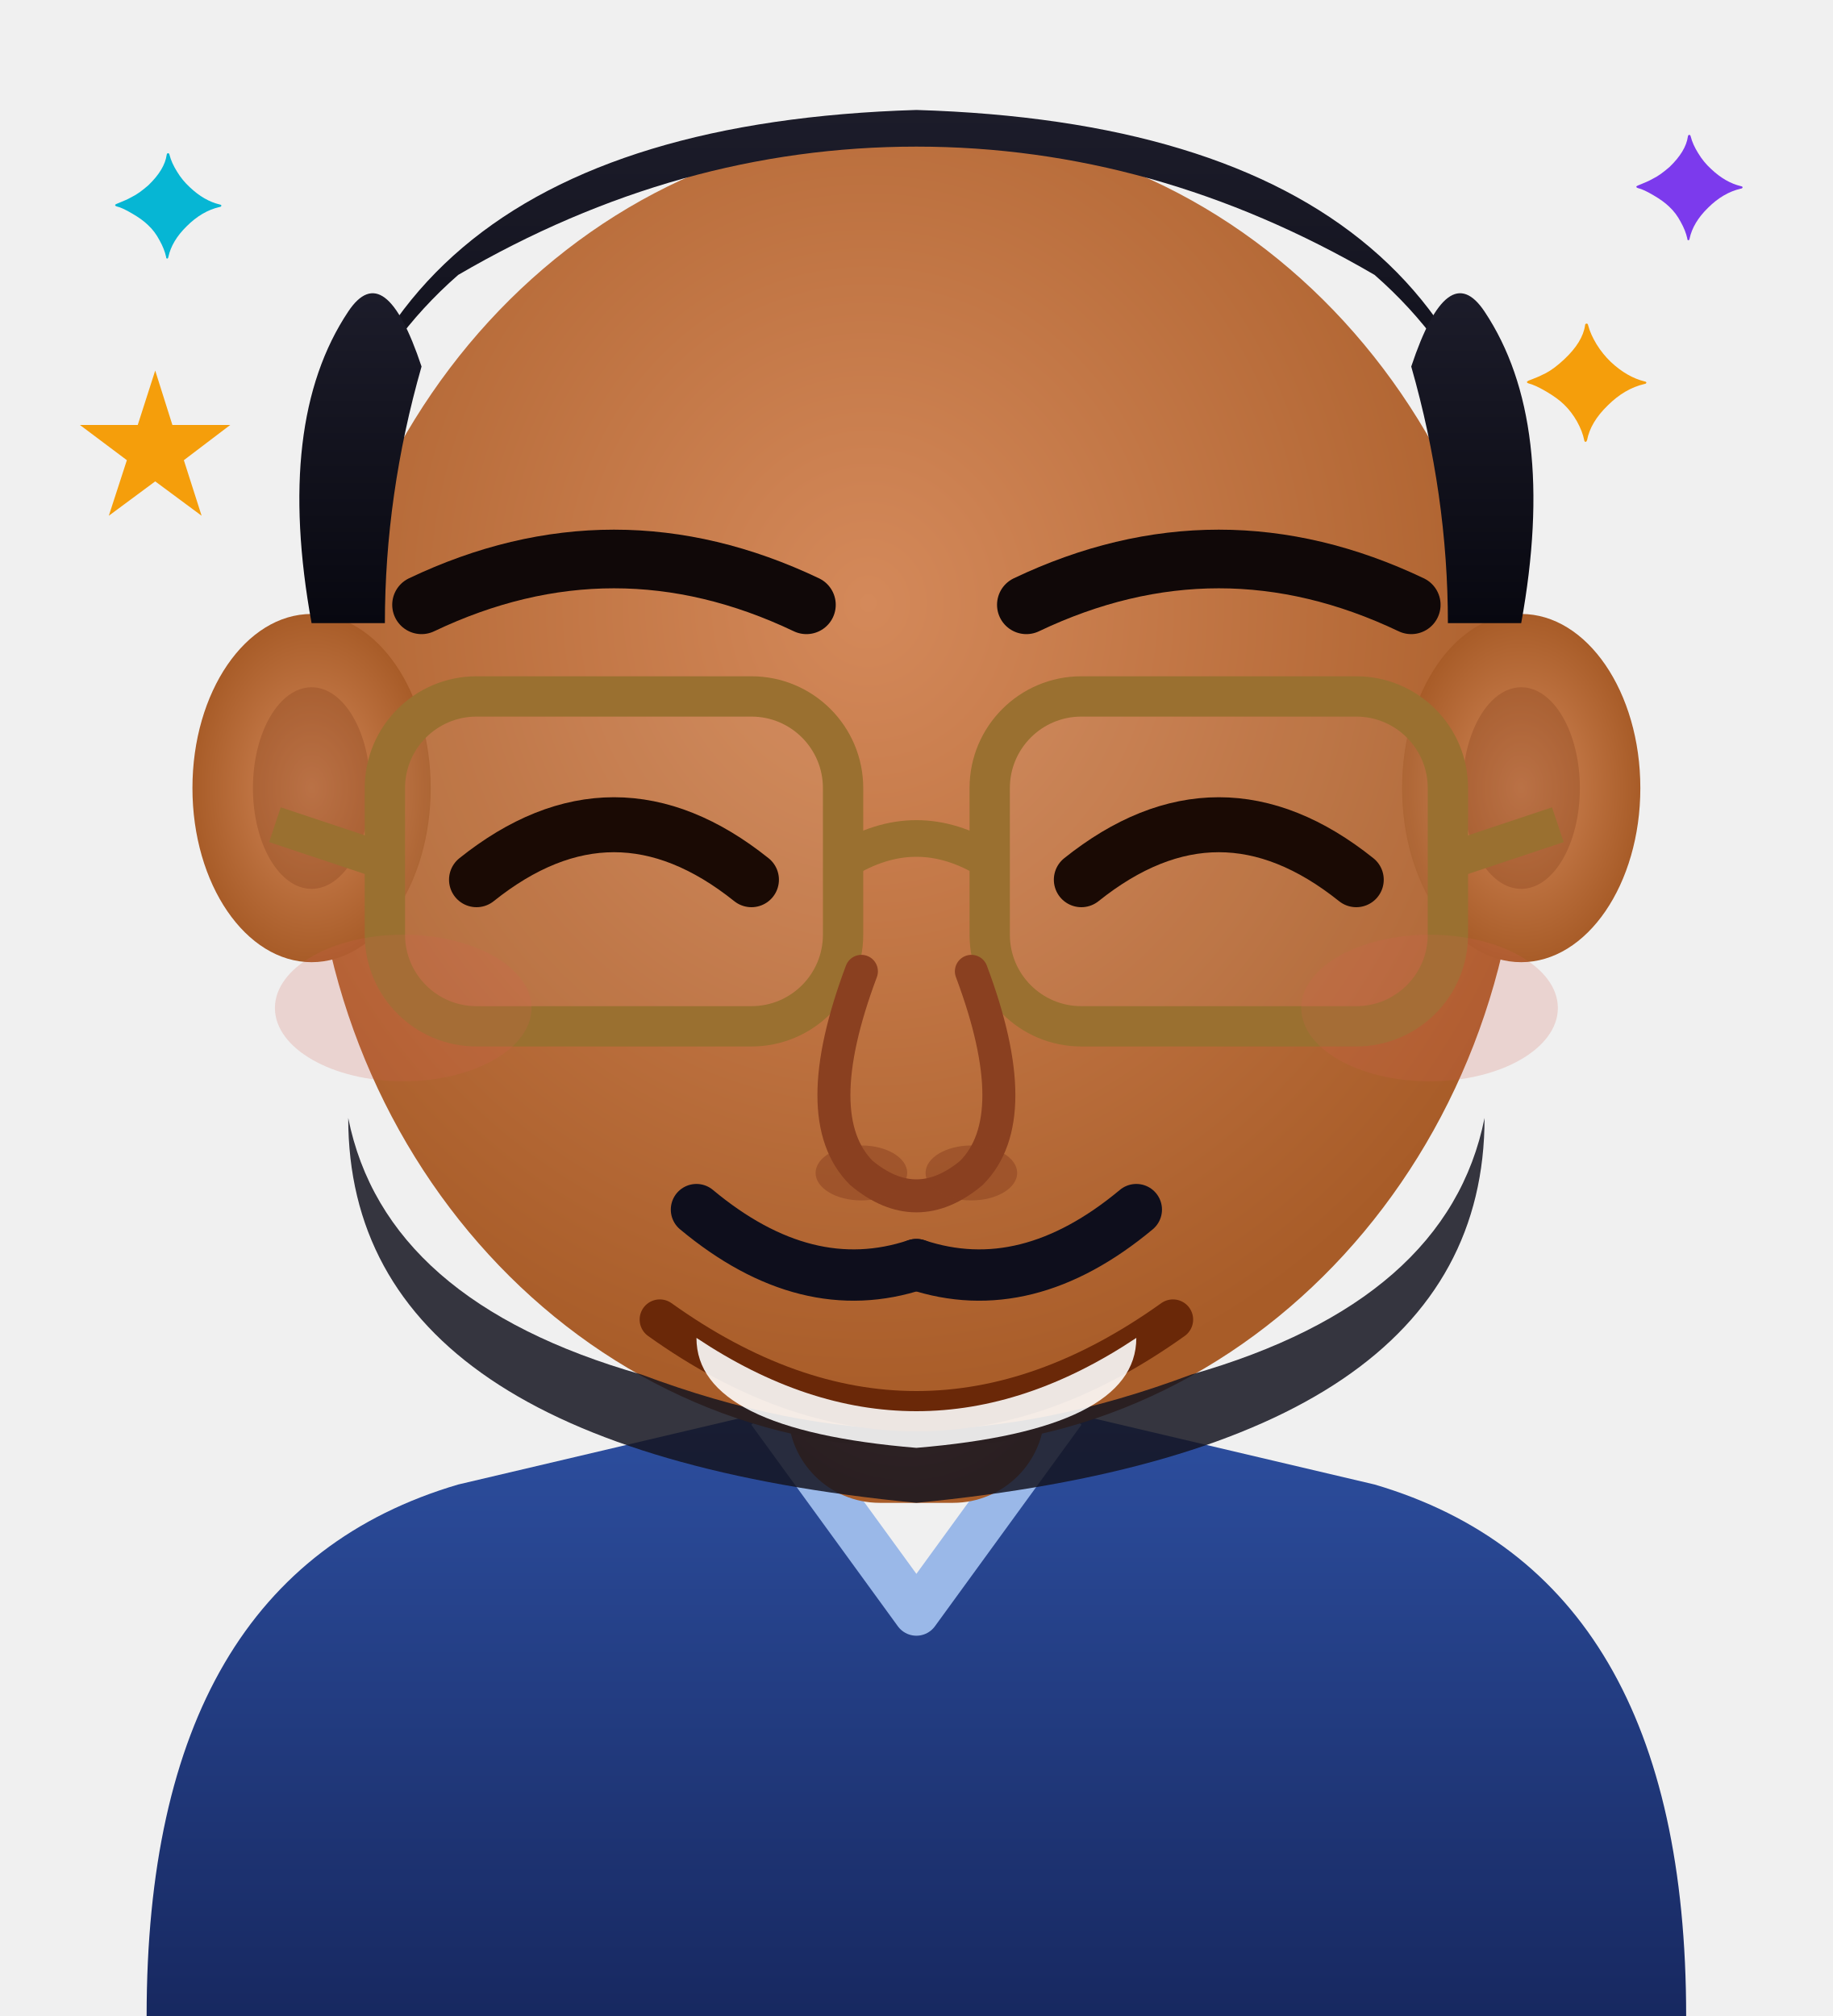
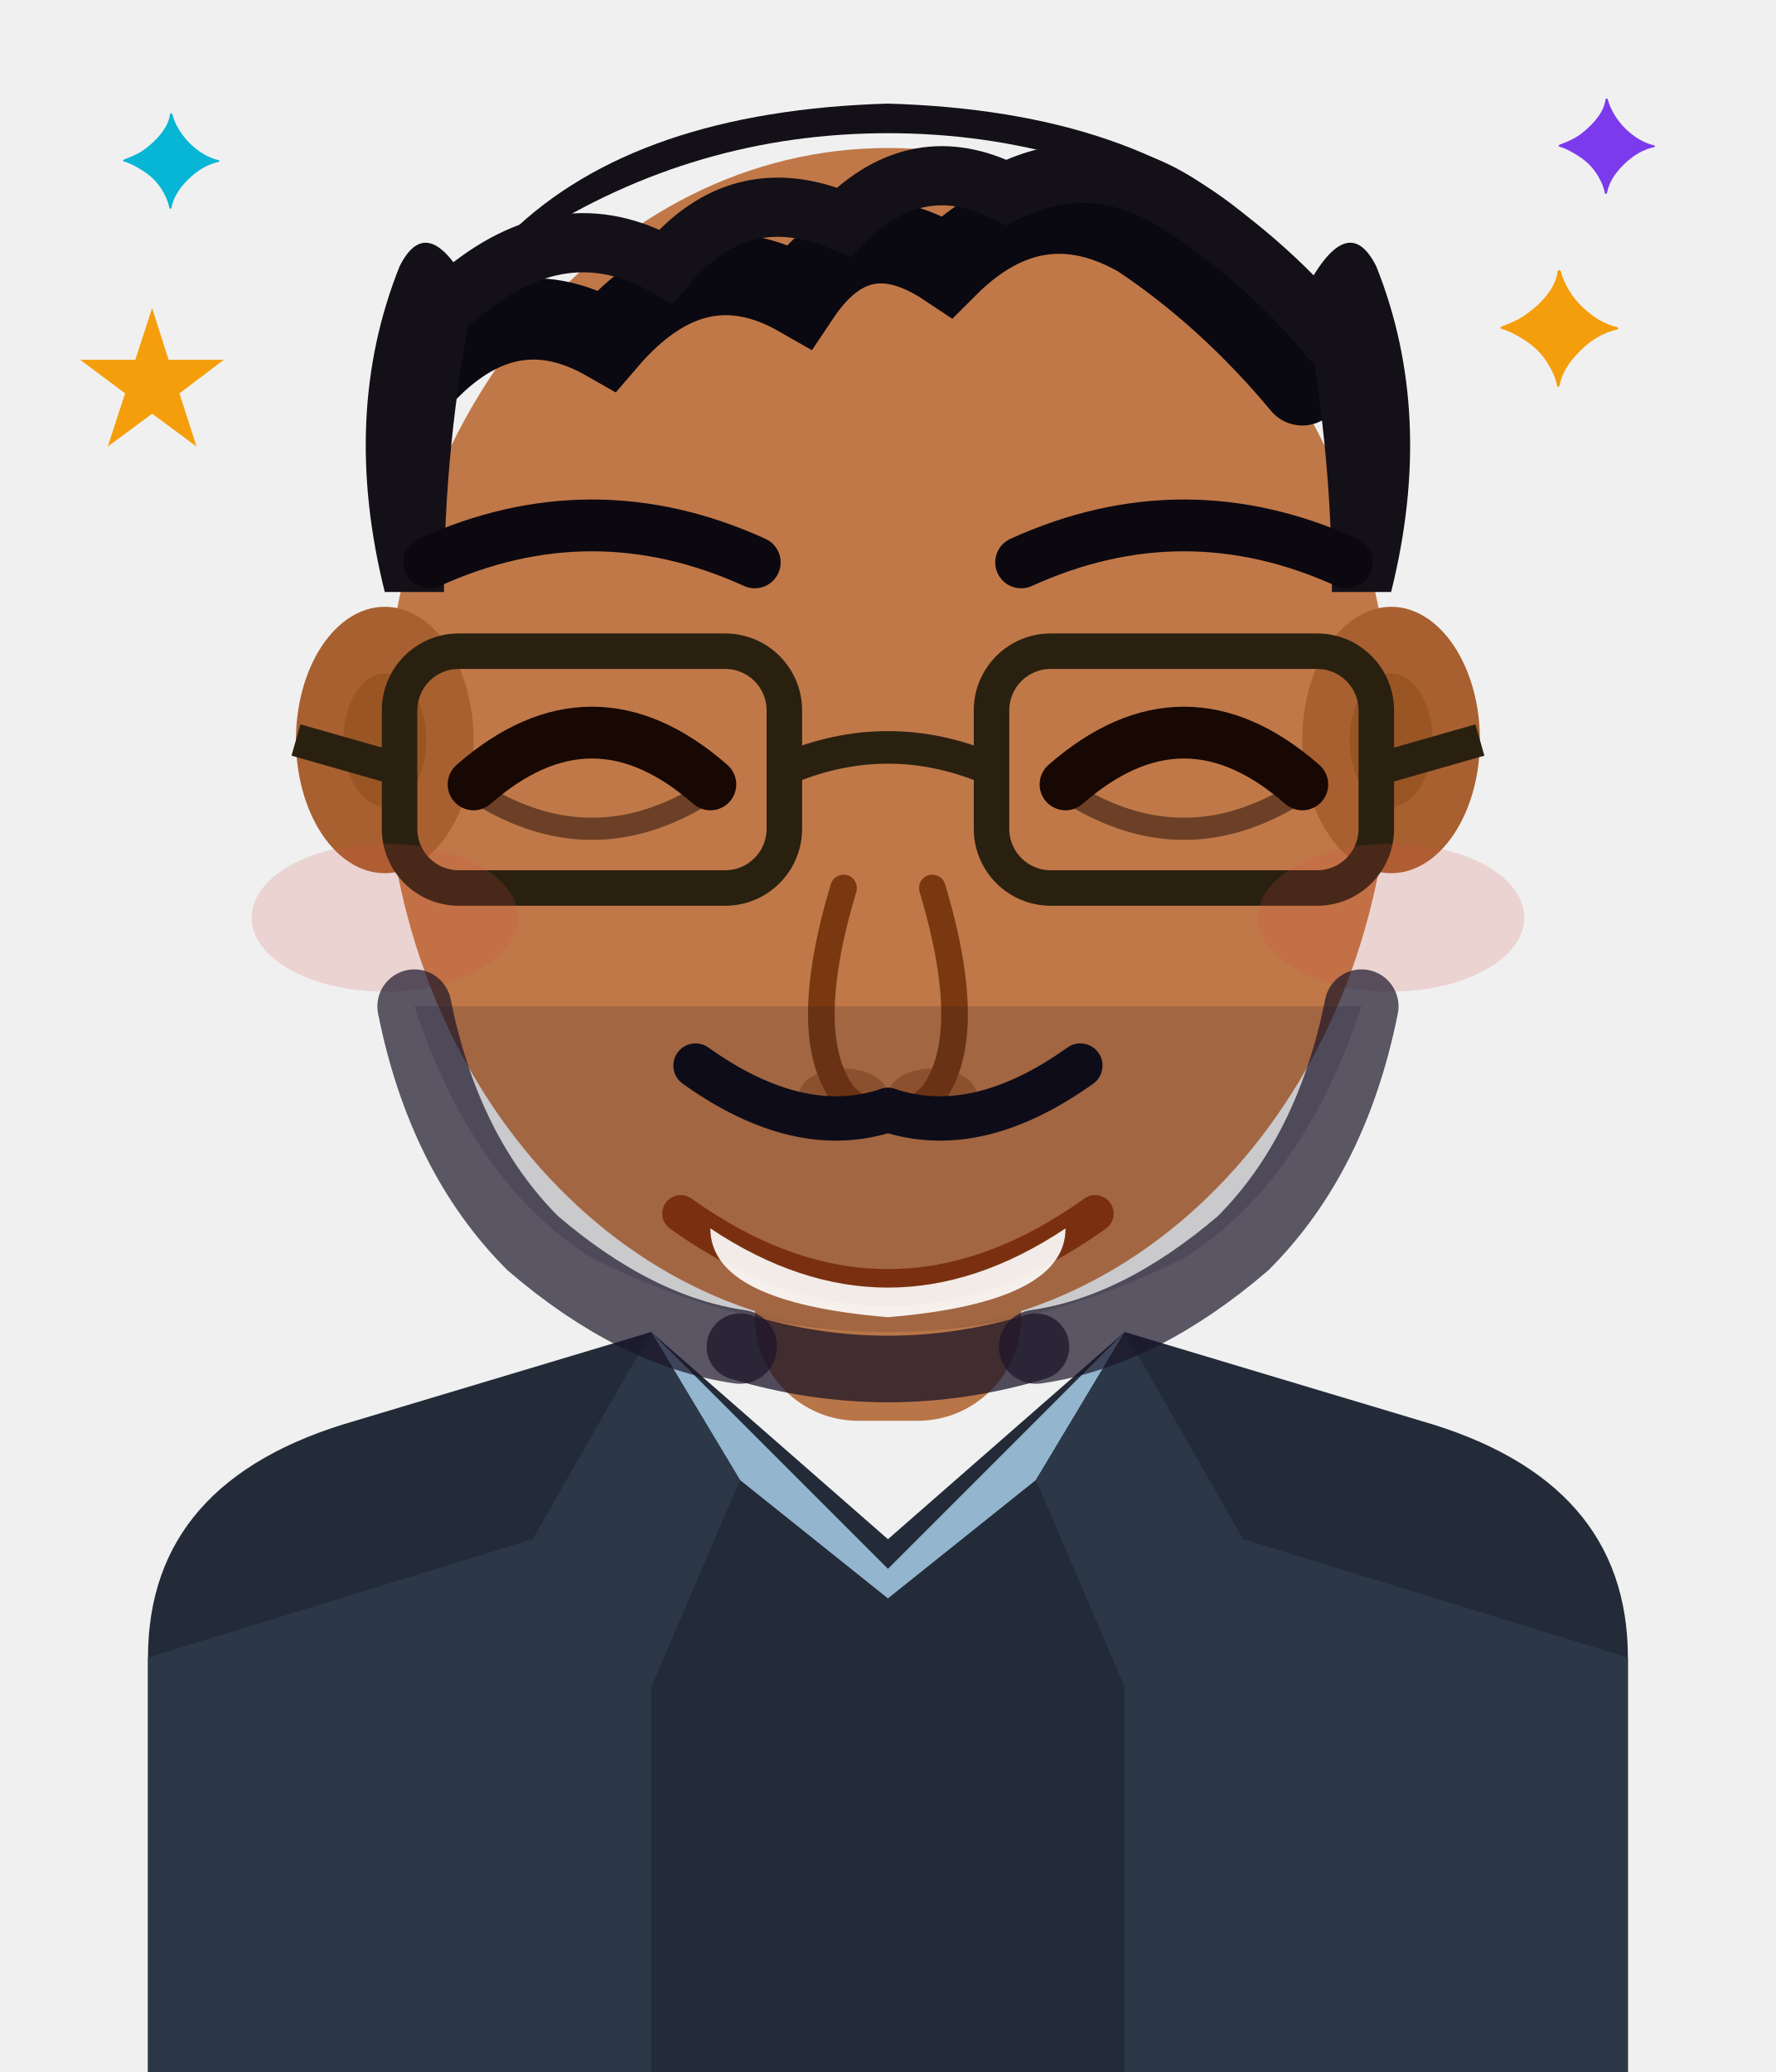
- <svg xmlns="http://www.w3.org/2000/svg" viewBox="0 0 100 110" width="100" height="110">
+ <svg xmlns="http://www.w3.org/2000/svg" viewBox="0 0 120 140" width="120" height="140">
  <defs>
    <style>
-       .face-h { animation: bounce 0.65s ease-in-out infinite alternate; transform-origin: 50px 55px; }
-       .sp1 { animation: sparkPop 1.3s ease-in-out infinite; }
-       .sp2 { animation: sparkPop 1.3s ease-in-out 0.44s infinite; }
-       .sp3 { animation: sparkPop 1.3s ease-in-out 0.88s infinite; }
-       @keyframes bounce {
-         0%   { transform: translateY(0) rotate(-1deg); }
-         100% { transform: translateY(-5px) rotate(1deg); }
-       }
-       @keyframes sparkPop {
-         0%,100% { opacity:1; transform:scale(1); }
-         50%     { opacity:0.15; transform:scale(0.5); }
-       }
+       .av{animation:bounce .7s ease-in-out infinite alternate;}
+       .s1{animation:pop 1.4s ease-in-out infinite;}
+       .s2{animation:pop 1.4s .47s ease-in-out infinite;}
+       .s3{animation:pop 1.4s .94s ease-in-out infinite;}
+       @keyframes bounce{0%{transform:translateY(0) rotate(-1deg);}100%{transform:translateY(-6px) rotate(1deg);}}
+       @keyframes pop{0%,100%{opacity:1;transform:scale(1);}50%{opacity:.1;transform:scale(.5);}}
    </style>
-     <radialGradient id="sk" cx="46%" cy="36%" r="62%">
-       <stop offset="0%" stop-color="#d4895a" />
-       <stop offset="100%" stop-color="#a85c28" />
-     </radialGradient>
-     <radialGradient id="sk2" cx="50%" cy="50%" r="50%">
-       <stop offset="0%" stop-color="#d4895a" />
-       <stop offset="100%" stop-color="#a85c28" />
-     </radialGradient>
-     <linearGradient id="hr" x1="0%" y1="0%" x2="0%" y2="100%">
-       <stop offset="0%" stop-color="#1c1c2a" />
-       <stop offset="100%" stop-color="#080810" />
-     </linearGradient>
-     <linearGradient id="suit" x1="0%" y1="0%" x2="0%" y2="100%">
-       <stop offset="0%" stop-color="#2d4fa0" />
-       <stop offset="100%" stop-color="#172860" />
-     </linearGradient>
  </defs>
-   <text x="4" y="28" font-size="11" class="sp1" fill="#f59e0b">★</text>
-   <text x="83" y="24" font-size="9" class="sp2" fill="#f59e0b">✦</text>
-   <text x="89" y="13" font-size="8" class="sp3" fill="#7c3aed">✦</text>
-   <text x="6" y="14" font-size="8" class="sp2" fill="#06b6d4">✦</text>
-   <g class="face-h">
-     <path d="M8 110 Q8 86 25 81 L42 77 L50 87 L58 77 L75 81 Q92 86 92 110 Z" fill="url(#suit)" />
-     <path d="M42 77 L50 88 L58 77" fill="none" stroke="#9ab8e8" stroke-width="2.5" stroke-linejoin="round" />
-     <rect x="43" y="69" width="14" height="13" rx="5" fill="url(#sk)" />
-     <ellipse cx="50" cy="43" rx="33" ry="36" fill="url(#sk)" />
-     <ellipse cx="17" cy="43" rx="6.5" ry="9.5" fill="url(#sk2)" />
-     <ellipse cx="83" cy="43" rx="6.5" ry="9.5" fill="url(#sk2)" />
-     <ellipse cx="17" cy="43" rx="3.2" ry="5.5" fill="#8a4520" opacity="0.35" />
-     <ellipse cx="83" cy="43" rx="3.2" ry="5.5" fill="#8a4520" opacity="0.35" />
-     <path d="M17 34 Q17 7 50 6 Q83 7 83 34 Q83 22 75 15 Q63 8 50 8 Q37 8 25 15 Q17 22 17 34 Z" fill="url(#hr)" />
-     <path d="M17 34 Q15 23 19 17 Q21 14 23 20 Q21 27 21 34 Z" fill="url(#hr)" />
-     <path d="M83 34 Q85 23 81 17 Q79 14 77 20 Q79 27 79 34 Z" fill="url(#hr)" />
-     <rect x="21" y="38" width="25" height="18" rx="5" fill="white" fill-opacity="0.06" />
-     <rect x="21" y="38" width="25" height="18" rx="5" fill="none" stroke="#9a7030" stroke-width="2.2" />
-     <rect x="54" y="38" width="25" height="18" rx="5" fill="white" fill-opacity="0.06" />
-     <rect x="54" y="38" width="25" height="18" rx="5" fill="none" stroke="#9a7030" stroke-width="2.2" />
-     <path d="M46 47 Q50 44.5 54 47" stroke="#9a7030" stroke-width="2" fill="none" stroke-linecap="round" />
-     <line x1="21" y1="47" x2="15" y2="45" stroke="#9a7030" stroke-width="2" />
-     <line x1="79" y1="47" x2="85" y2="45" stroke="#9a7030" stroke-width="2" />
-     <path d="M26 48 Q33.5 42 41 48" stroke="#1a0a04" stroke-width="3" fill="none" stroke-linecap="round" />
-     <path d="M59 48 Q66.5 42 74 48" stroke="#1a0a04" stroke-width="3" fill="none" stroke-linecap="round" />
-     <ellipse cx="22" cy="55" rx="7" ry="4" fill="#d06050" opacity="0.2" />
-     <ellipse cx="78" cy="55" rx="7" ry="4" fill="#d06050" opacity="0.2" />
-     <path d="M23 33 Q33.5 28 44 33" stroke="#100808" stroke-width="3.2" fill="none" stroke-linecap="round" />
-     <path d="M56 33 Q66.5 28 77 33" stroke="#100808" stroke-width="3.2" fill="none" stroke-linecap="round" />
-     <path d="M47 53 Q44 61 47 64 Q50 66.5 53 64 Q56 61 53 53" stroke="#8a4020" stroke-width="1.8" fill="none" stroke-linecap="round" />
-     <ellipse cx="47" cy="64" rx="2.5" ry="1.5" fill="#8a4020" opacity="0.5" />
-     <ellipse cx="53" cy="64" rx="2.5" ry="1.5" fill="#8a4020" opacity="0.5" />
-     <path d="M19 61 Q19 79 50 82 Q81 79 81 61 Q79 71 65 75 Q57 78 50 78 Q43 78 35 75 Q21 71 19 61 Z" fill="#141420" opacity="0.85" />
-     <path d="M38 66 Q44 71 50 69" stroke="#0e0e1c" stroke-width="2.8" fill="none" stroke-linecap="round" />
-     <path d="M50 69 Q56 71 62 66" stroke="#0e0e1c" stroke-width="2.8" fill="none" stroke-linecap="round" />
-     <path d="M36 72 Q50 82 64 72" stroke="#6a2808" stroke-width="2.2" fill="none" stroke-linecap="round" />
-     <path d="M38 73 Q50 81 62 73 Q62 78 50 79 Q38 78 38 73 Z" fill="white" opacity="0.88" />
+   <text x="5" y="30" font-size="13" class="s1" fill="#f59e0b">★</text>
+   <text x="101" y="26" font-size="11" class="s2" fill="#f59e0b">✦</text>
+   <text x="105" y="13" font-size="9" class="s3" fill="#7c3aed">✦</text>
+   <text x="8" y="14" font-size="9" class="s2" fill="#06b6d4">✦</text>
+   <g class="av">
+     <path d="M10 140 L10 112 Q10 100 24 96 L44 90 L60 104 L76 90 L96 96 Q110 100 110 112 L110 140 Z" fill="#232b38" />
+     <path d="M44 90 L60 106 L76 90 L70 100 L60 108 L50 100 Z" fill="#93b5ce" />
+     <path d="M44 90 L36 104 L10 112 L10 140 L44 140 L44 114 L50 100 Z" fill="#2c3848" />
+     <path d="M76 90 L84 104 L110 112 L110 140 L76 140 L76 114 L70 100 Z" fill="#2c3848" />
+     <rect x="51" y="82" width="18" height="14" rx="7" fill="#b87548" />
+     <ellipse cx="60" cy="50" rx="34" ry="40" fill="#c07848" />
+     <ellipse cx="26" cy="50" rx="6" ry="9" fill="#a86030" />
+     <ellipse cx="94" cy="50" rx="6" ry="9" fill="#a86030" />
+     <ellipse cx="26" cy="50" rx="2.8" ry="4.5" fill="#8a4818" opacity="0.45" />
+     <ellipse cx="94" cy="50" rx="2.8" ry="4.5" fill="#8a4818" opacity="0.45" />
+     <path d="M26 40 Q26 8 60 7 Q94 8 94 40 Q94 24 84 16 Q73 9 60 9 Q47 9 36 16 Q26 24 26 40 Z" fill="#141018" />
+     <path d="M28 26 Q34 19 41 23 Q47 16 54 20 Q58 14 64 18 Q70 12 77 16 Q83 20 88 26" fill="none" stroke="#0a0810" stroke-width="5.5" stroke-linecap="round" />
+     <path d="M31 20 Q38 14 45 18 Q50 12 57 15 Q62 10 68 13 Q74 10 80 14 Q86 18 90 23" fill="none" stroke="#141018" stroke-width="4" stroke-linecap="round" />
+     <path d="M26 40 Q23 28 27 18 Q29 14 32 20 Q30 30 30 40 Z" fill="#141018" />
+     <path d="M94 40 Q97 28 93 18 Q91 14 88 20 Q90 30 90 40 Z" fill="#141018" />
+     <rect x="27" y="44" width="26" height="16" rx="4" fill="none" stroke="#2a2010" stroke-width="2.4" />
+     <rect x="67" y="44" width="26" height="16" rx="4" fill="none" stroke="#2a2010" stroke-width="2.4" />
+     <path d="M53 52 Q60 49 67 52" stroke="#2a2010" stroke-width="2.2" fill="none" stroke-linecap="round" />
+     <line x1="27" y1="52" x2="20" y2="50" stroke="#2a2010" stroke-width="2.2" />
+     <line x1="93" y1="52" x2="100" y2="50" stroke="#2a2010" stroke-width="2.2" />
+     <path d="M32 53 Q40 46 48 53" stroke="#180804" stroke-width="3.5" fill="none" stroke-linecap="round" />
+     <path d="M72 53 Q80 46 88 53" stroke="#180804" stroke-width="3.5" fill="none" stroke-linecap="round" />
+     <path d="M33 54 Q40 58 47 54" stroke="#180804" stroke-width="1.5" fill="none" stroke-linecap="round" opacity="0.5" />
+     <path d="M73 54 Q80 58 87 54" stroke="#180804" stroke-width="1.5" fill="none" stroke-linecap="round" opacity="0.5" />
+     <ellipse cx="26" cy="62" rx="9" ry="5" fill="#d05040" opacity="0.18" />
+     <ellipse cx="94" cy="62" rx="9" ry="5" fill="#d05040" opacity="0.18" />
+     <path d="M29 38 Q40 33 51 38" stroke="#0c0810" stroke-width="3.5" fill="none" stroke-linecap="round" />
+     <path d="M69 38 Q80 33 91 38" stroke="#0c0810" stroke-width="3.5" fill="none" stroke-linecap="round" />
+     <path d="M57 60 Q54 70 57 74 Q60 77 63 74 Q66 70 63 60" stroke="#7a3810" stroke-width="1.8" fill="none" stroke-linecap="round" />
+     <ellipse cx="57" cy="74" rx="3" ry="1.8" fill="#7a3810" opacity="0.4" />
+     <ellipse cx="63" cy="74" rx="3" ry="1.8" fill="#7a3810" opacity="0.4" />
+     <path d="M28 68 Q32 80 40 85 Q50 90 60 90 Q70 90 80 85 Q88 80 92 68" fill="#1a1428" opacity="0.18" />
+     <path d="M28 68 Q30 78 36 84 Q43 90 50 91" stroke="#1a1428" stroke-width="5" fill="none" stroke-linecap="round" opacity="0.7" />
+     <path d="M92 68 Q90 78 84 84 Q77 90 70 91" stroke="#1a1428" stroke-width="5" fill="none" stroke-linecap="round" opacity="0.7" />
+     <path d="M50 91 Q60 94 70 91" stroke="#1a1428" stroke-width="4.5" fill="none" stroke-linecap="round" opacity="0.75" />
+     <path d="M47 72 Q54 77 60 75" stroke="#0e0c18" stroke-width="3" fill="none" stroke-linecap="round" />
+     <path d="M60 75 Q66 77 73 72" stroke="#0e0c18" stroke-width="3" fill="none" stroke-linecap="round" />
+     <path d="M46 82 Q60 92 74 82" stroke="#7a3010" stroke-width="2.5" fill="none" stroke-linecap="round" />
+     <path d="M48 83 Q60 91 72 83 Q72 88 60 89 Q48 88 48 83 Z" fill="white" opacity="0.9" />
  </g>
</svg>
